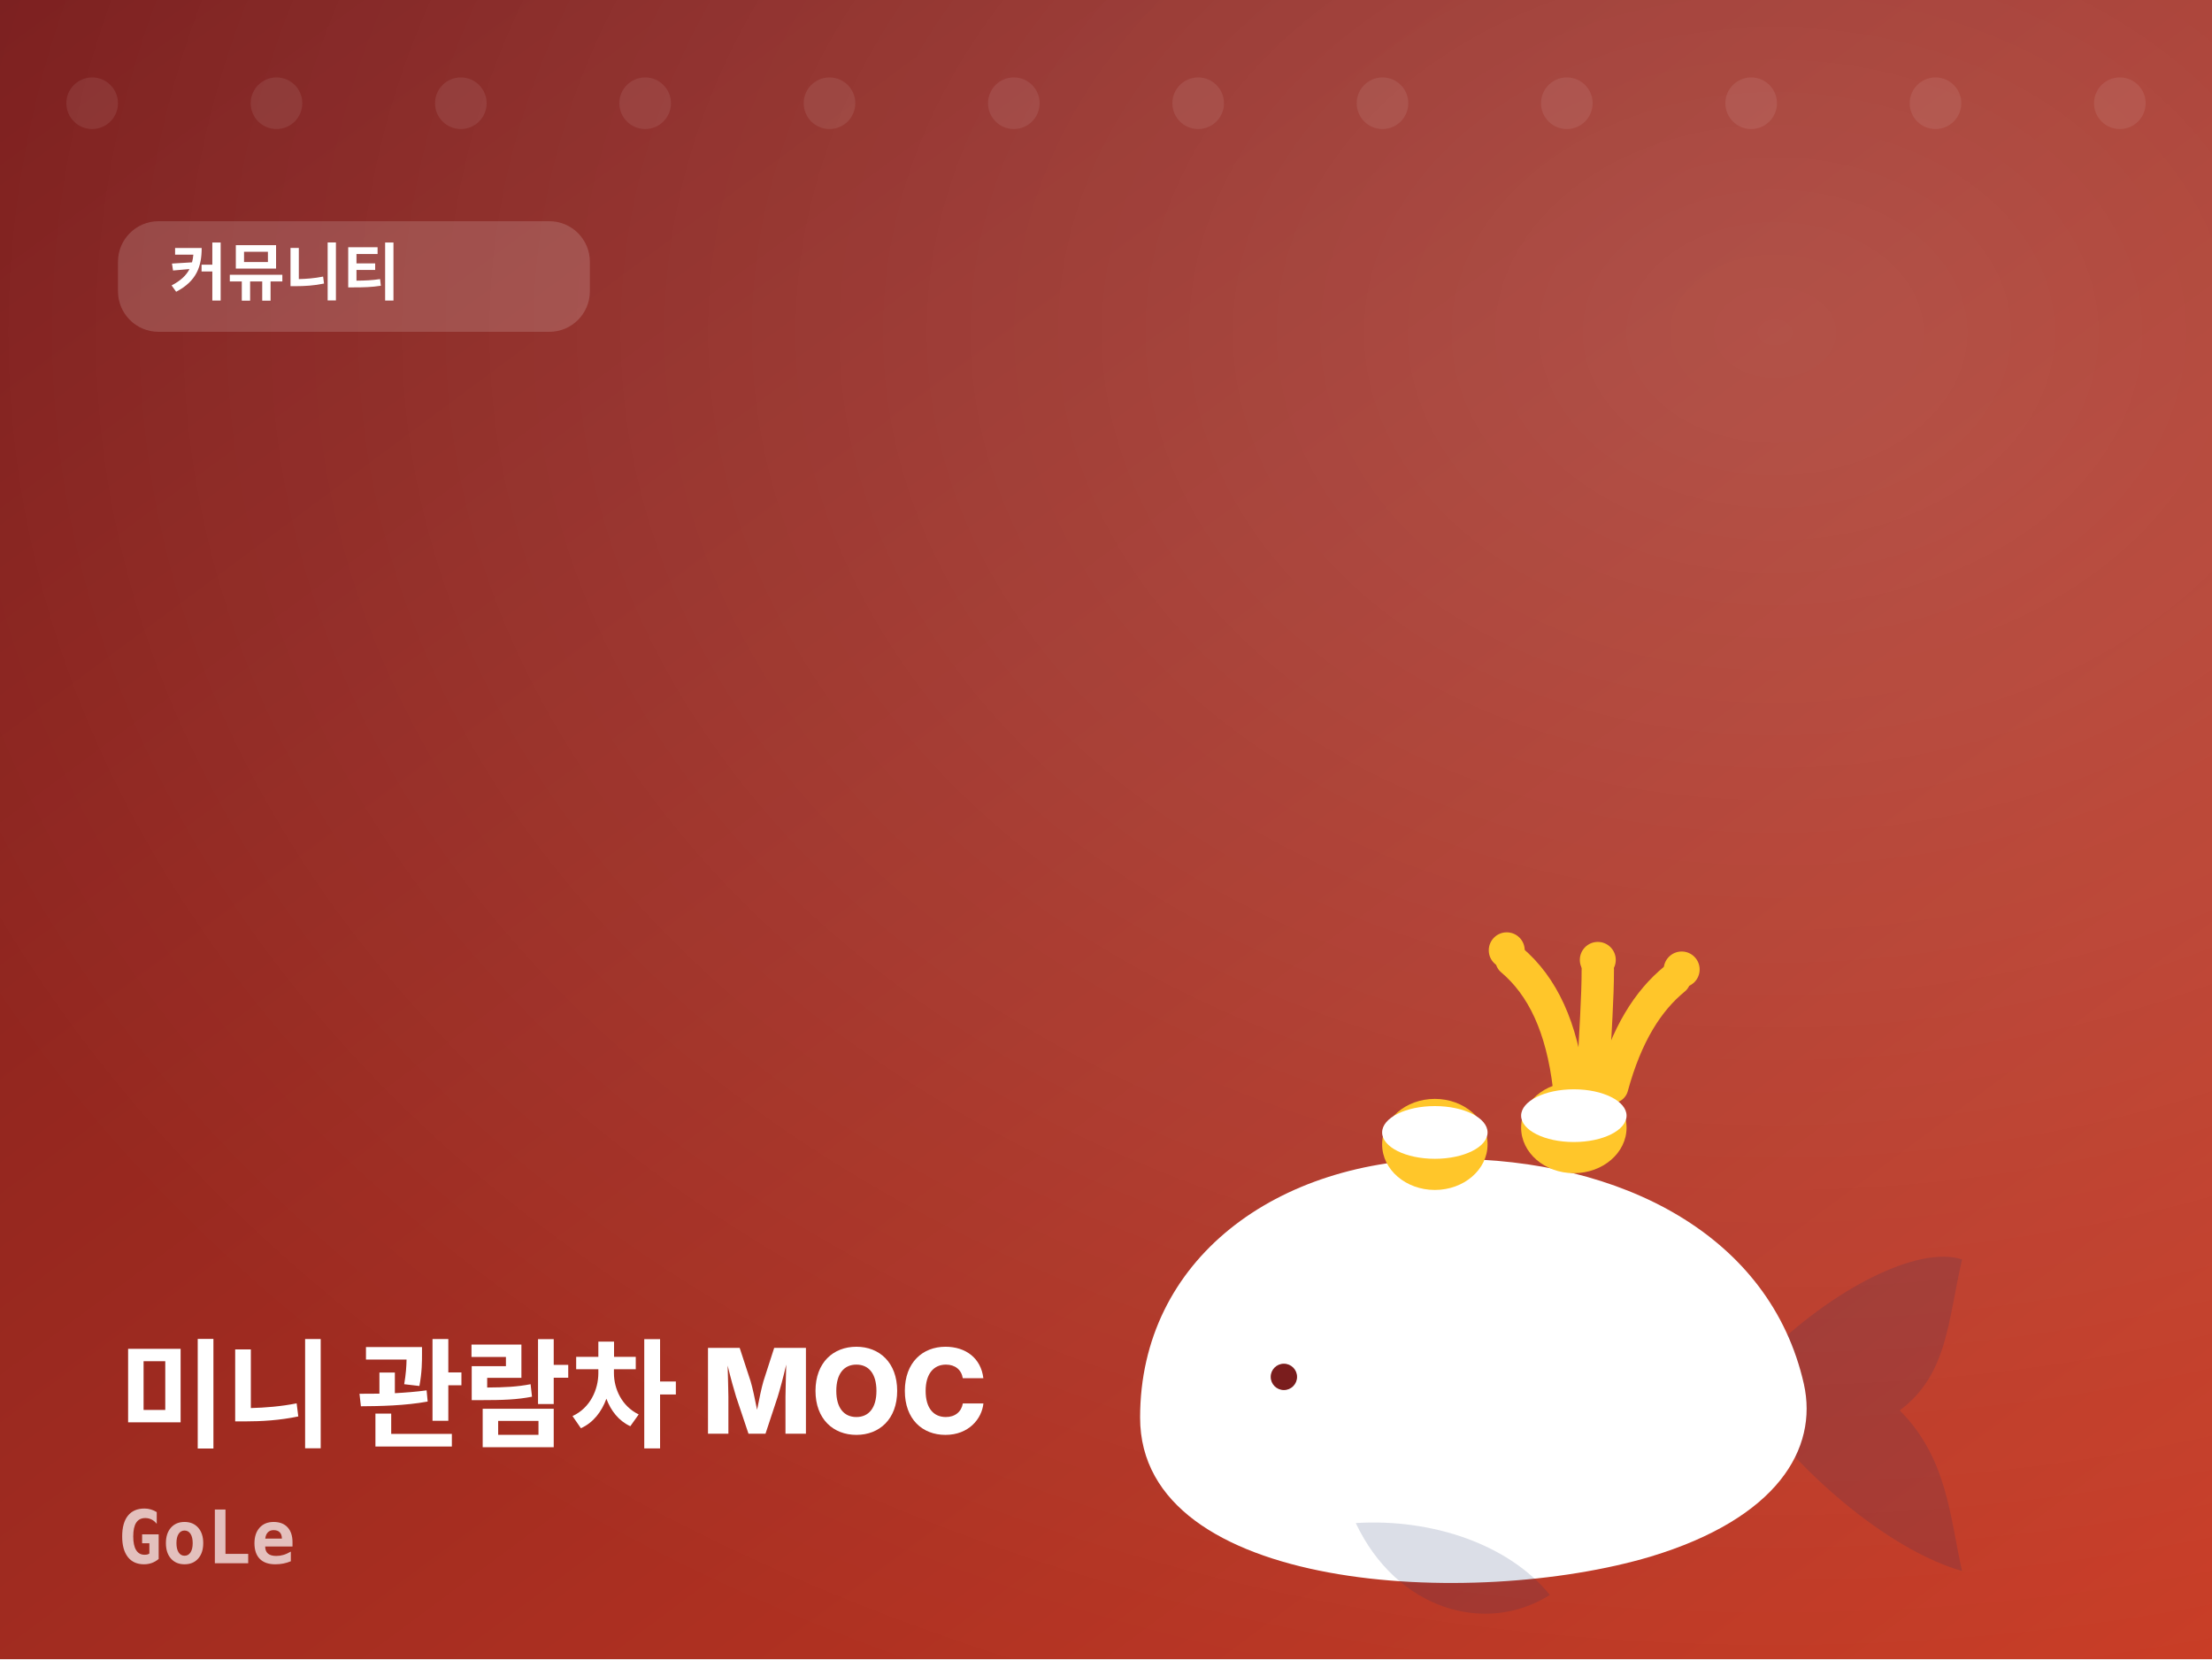
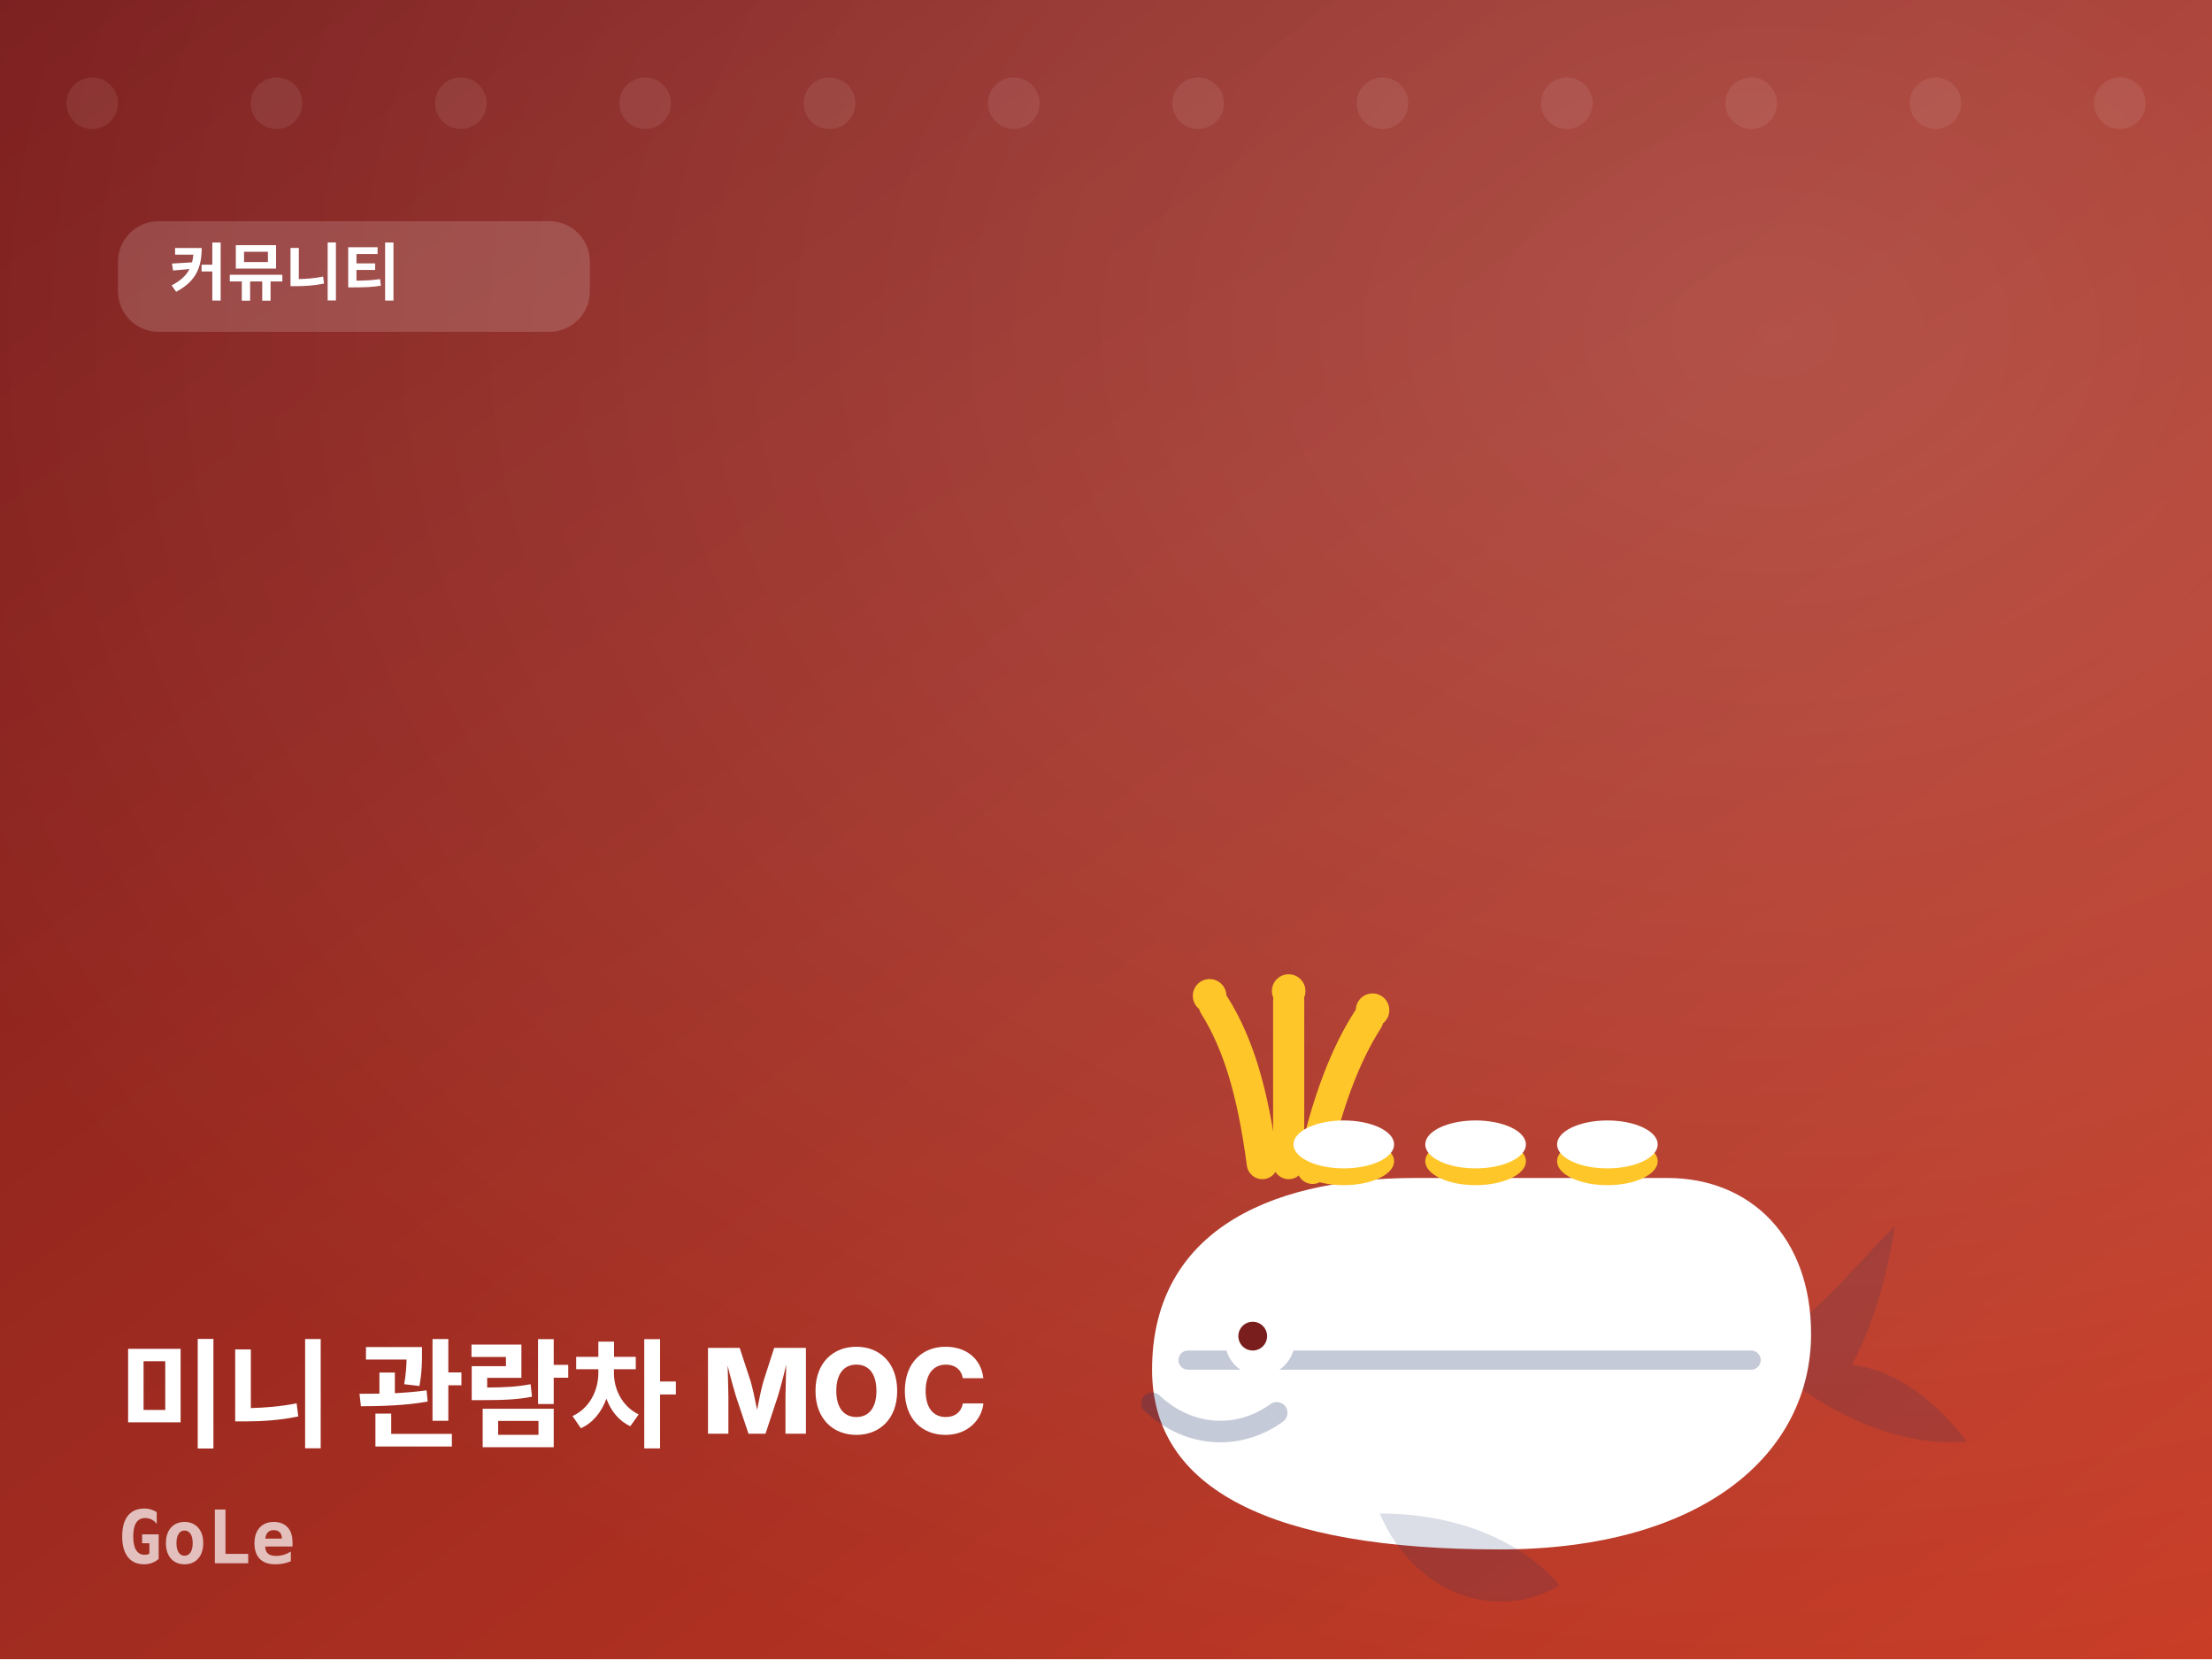
<svg xmlns="http://www.w3.org/2000/svg" viewBox="0 0 1200 900" width="1200" height="900" role="img" aria-label="미니 관람차 MOC">
  <defs>
    <linearGradient id="bg" x1="0" y1="0" x2="1" y2="1">
      <stop offset="0" stop-color="#7a1d1d" />
      <stop offset="1" stop-color="#c83a23" />
    </linearGradient>
    <radialGradient id="glow" cx="0.8" cy="0.2" r="0.9">
      <stop offset="0" stop-color="#ffffff" stop-opacity="0.18" />
      <stop offset="1" stop-color="#ffffff" stop-opacity="0" />
    </radialGradient>
  </defs>
  <rect width="1200" height="900" fill="url(#bg)" />
  <rect width="1200" height="900" fill="url(#glow)" />
  <circle cx="50" cy="56" r="14" fill="#ffffff" opacity="0.08" />
  <circle cx="150" cy="56" r="14" fill="#ffffff" opacity="0.08" />
  <circle cx="250" cy="56" r="14" fill="#ffffff" opacity="0.08" />
  <circle cx="350" cy="56" r="14" fill="#ffffff" opacity="0.08" />
  <circle cx="450" cy="56" r="14" fill="#ffffff" opacity="0.08" />
  <circle cx="550" cy="56" r="14" fill="#ffffff" opacity="0.08" />
  <circle cx="650" cy="56" r="14" fill="#ffffff" opacity="0.08" />
  <circle cx="750" cy="56" r="14" fill="#ffffff" opacity="0.08" />
  <circle cx="850" cy="56" r="14" fill="#ffffff" opacity="0.08" />
  <circle cx="950" cy="56" r="14" fill="#ffffff" opacity="0.08" />
  <circle cx="1050" cy="56" r="14" fill="#ffffff" opacity="0.08" />
  <circle cx="1150" cy="56" r="14" fill="#ffffff" opacity="0.08" />
  <g transform="translate(560 470) scale(13)">
-     <g stroke="#ffc62a" stroke-width="1.35" stroke-linecap="round" fill="none">
-       <path d="M22.4 9.2C22.1 6.7 21.3 5 20 3.9" />
-       <path d="M23.4 8.9C23.5 6.8 23.6 5.5 23.6 4.3" />
-       <path d="M24.2 9.2C24.8 7 25.7 5.6 26.8 4.7" />
+     <path d="M30 20.5C32.5 19 34.5 16.5 36 15C35.6 17.5 35 19.3 34.2 20.8C36 21 37.6 22.2 39 24C36.5 24.2 34 23.2 31.8 21.6C31.2 22 30.6 22.2 30 22Z" fill="rgba(27,47,102,0.16)" />
+     <path d="M5 21C5 15.5 9.5 13 16 13L26.5 13C30 13 32.5 15.5 32.5 19.5C32.5 24.5 28 28.5 19.5 28.5C10 28.5 5 26 5 21Z" fill="#ffffff" />
+     <path d="M14.5 27C16 30.5 19.5 31.5 22 30C20.3 28 17.5 27 14.5 27Z" fill="rgba(27,47,102,0.16)" />
+     <path d="M6.5 20.6H30" stroke="rgba(27,47,102,0.25)" stroke-width="0.8" stroke-linecap="round" />
+     <path d="M5 22.4C6.6 23.9 8.7 23.9 10.2 22.8" stroke="rgba(27,47,102,0.25)" stroke-width="0.9" stroke-linecap="round" fill="none" />
+     <g stroke="#ffc62a" stroke-width="1.3" stroke-linecap="round" fill="none">
+       <path d="M9.6 12.4C9.2 9.4 8.6 7.4 7.6 5.8" />
+       <path d="M10.7 12.4C10.7 9.6 10.7 7.4 10.7 5.6" />
+       <path d="M11.7 12.6C12.3 9.8 13.1 7.8 14 6.4" />
    </g>
-     <circle cx="19.8" cy="3.5" r="0.75" fill="#ffc62a" />
-     <circle cx="23.6" cy="3.9" r="0.75" fill="#ffc62a" />
-     <circle cx="27.1" cy="4.3" r="0.75" fill="#ffc62a" />
-     <path d="M30.5 20.5C33.4 17.6 37 15.8 38.8 16.4C38.2 19 38.2 21.2 36.2 22.7C38.2 24.7 38.3 27.2 38.8 29.4C36 28.6 32.6 25.8 30.6 23.2Z" fill="rgba(27,47,102,0.16)" />
-     <path d="M4.5 23C4.5 16.4 10.2 12.2 17.4 12.2C24.6 12.2 30.8 15.4 32.2 21.6C32.8 24.3 31.1 27.2 25.8 28.8C18.4 31 4.5 30.3 4.5 23Z" fill="#ffffff" />
-     <path d="M13.5 27.4C15.2 31 18.9 32.1 21.6 30.4C19.9 28.3 16.7 27.2 13.5 27.4Z" fill="rgba(27,47,102,0.16)" />
-     <ellipse cx="16.8" cy="11.6" rx="2.2" ry="1.9" fill="#ffc62a" />
-     <ellipse cx="22.6" cy="10.9" rx="2.2" ry="1.9" fill="#ffc62a" />
-     <ellipse cx="16.8" cy="11.1" rx="2.2" ry="1.1" fill="#ffffff" />
-     <ellipse cx="22.6" cy="10.4" rx="2.2" ry="1.1" fill="#ffffff" />
-     <circle cx="10.8" cy="21.6" r="1.45" fill="#ffffff" />
-     <circle cx="10.5" cy="21.3" r="0.55" fill="#7a1d1d" />
+     <circle cx="7.4" cy="5.4" r="0.7" fill="#ffc62a" />
+     <circle cx="10.7" cy="5.2" r="0.7" fill="#ffc62a" />
+     <circle cx="14.2" cy="6" r="0.7" fill="#ffc62a" />
+     <ellipse cx="13" cy="12.3" rx="2.1" ry="1" fill="#ffc62a" />
+     <ellipse cx="13" cy="11.6" rx="2.1" ry="1" fill="#ffffff" />
+     <ellipse cx="18.5" cy="12.3" rx="2.1" ry="1" fill="#ffc62a" />
+     <ellipse cx="18.5" cy="11.6" rx="2.1" ry="1" fill="#ffffff" />
+     <ellipse cx="24" cy="12.3" rx="2.1" ry="1" fill="#ffc62a" />
+     <ellipse cx="24" cy="11.6" rx="2.1" ry="1" fill="#ffffff" />
+     <circle cx="9.5" cy="19.8" r="1.45" fill="#ffffff" />
+     <circle cx="9.2" cy="19.6" r="0.6" fill="#7a1d1d" />
  </g>
  <g font-family="-apple-system, 'Apple SD Gothic Neo', 'Noto Sans KR', sans-serif">
    <rect x="64" y="120" rx="22" ry="22" width="256" height="60" fill="#ffffff" opacity="0.16" />
    <text x="92" y="160" font-size="34" font-weight="700" fill="#ffffff">커뮤니티</text>
    <text x="64" y="780" font-size="64" font-weight="800" fill="#ffffff" letter-spacing="-1">미니 관람차 MOC</text>
    <text x="64" y="848" font-size="40" font-weight="700" fill="#ffffff" opacity="0.7" font-family="'SF Mono', ui-monospace, monospace">GoLe</text>
  </g>
</svg>
